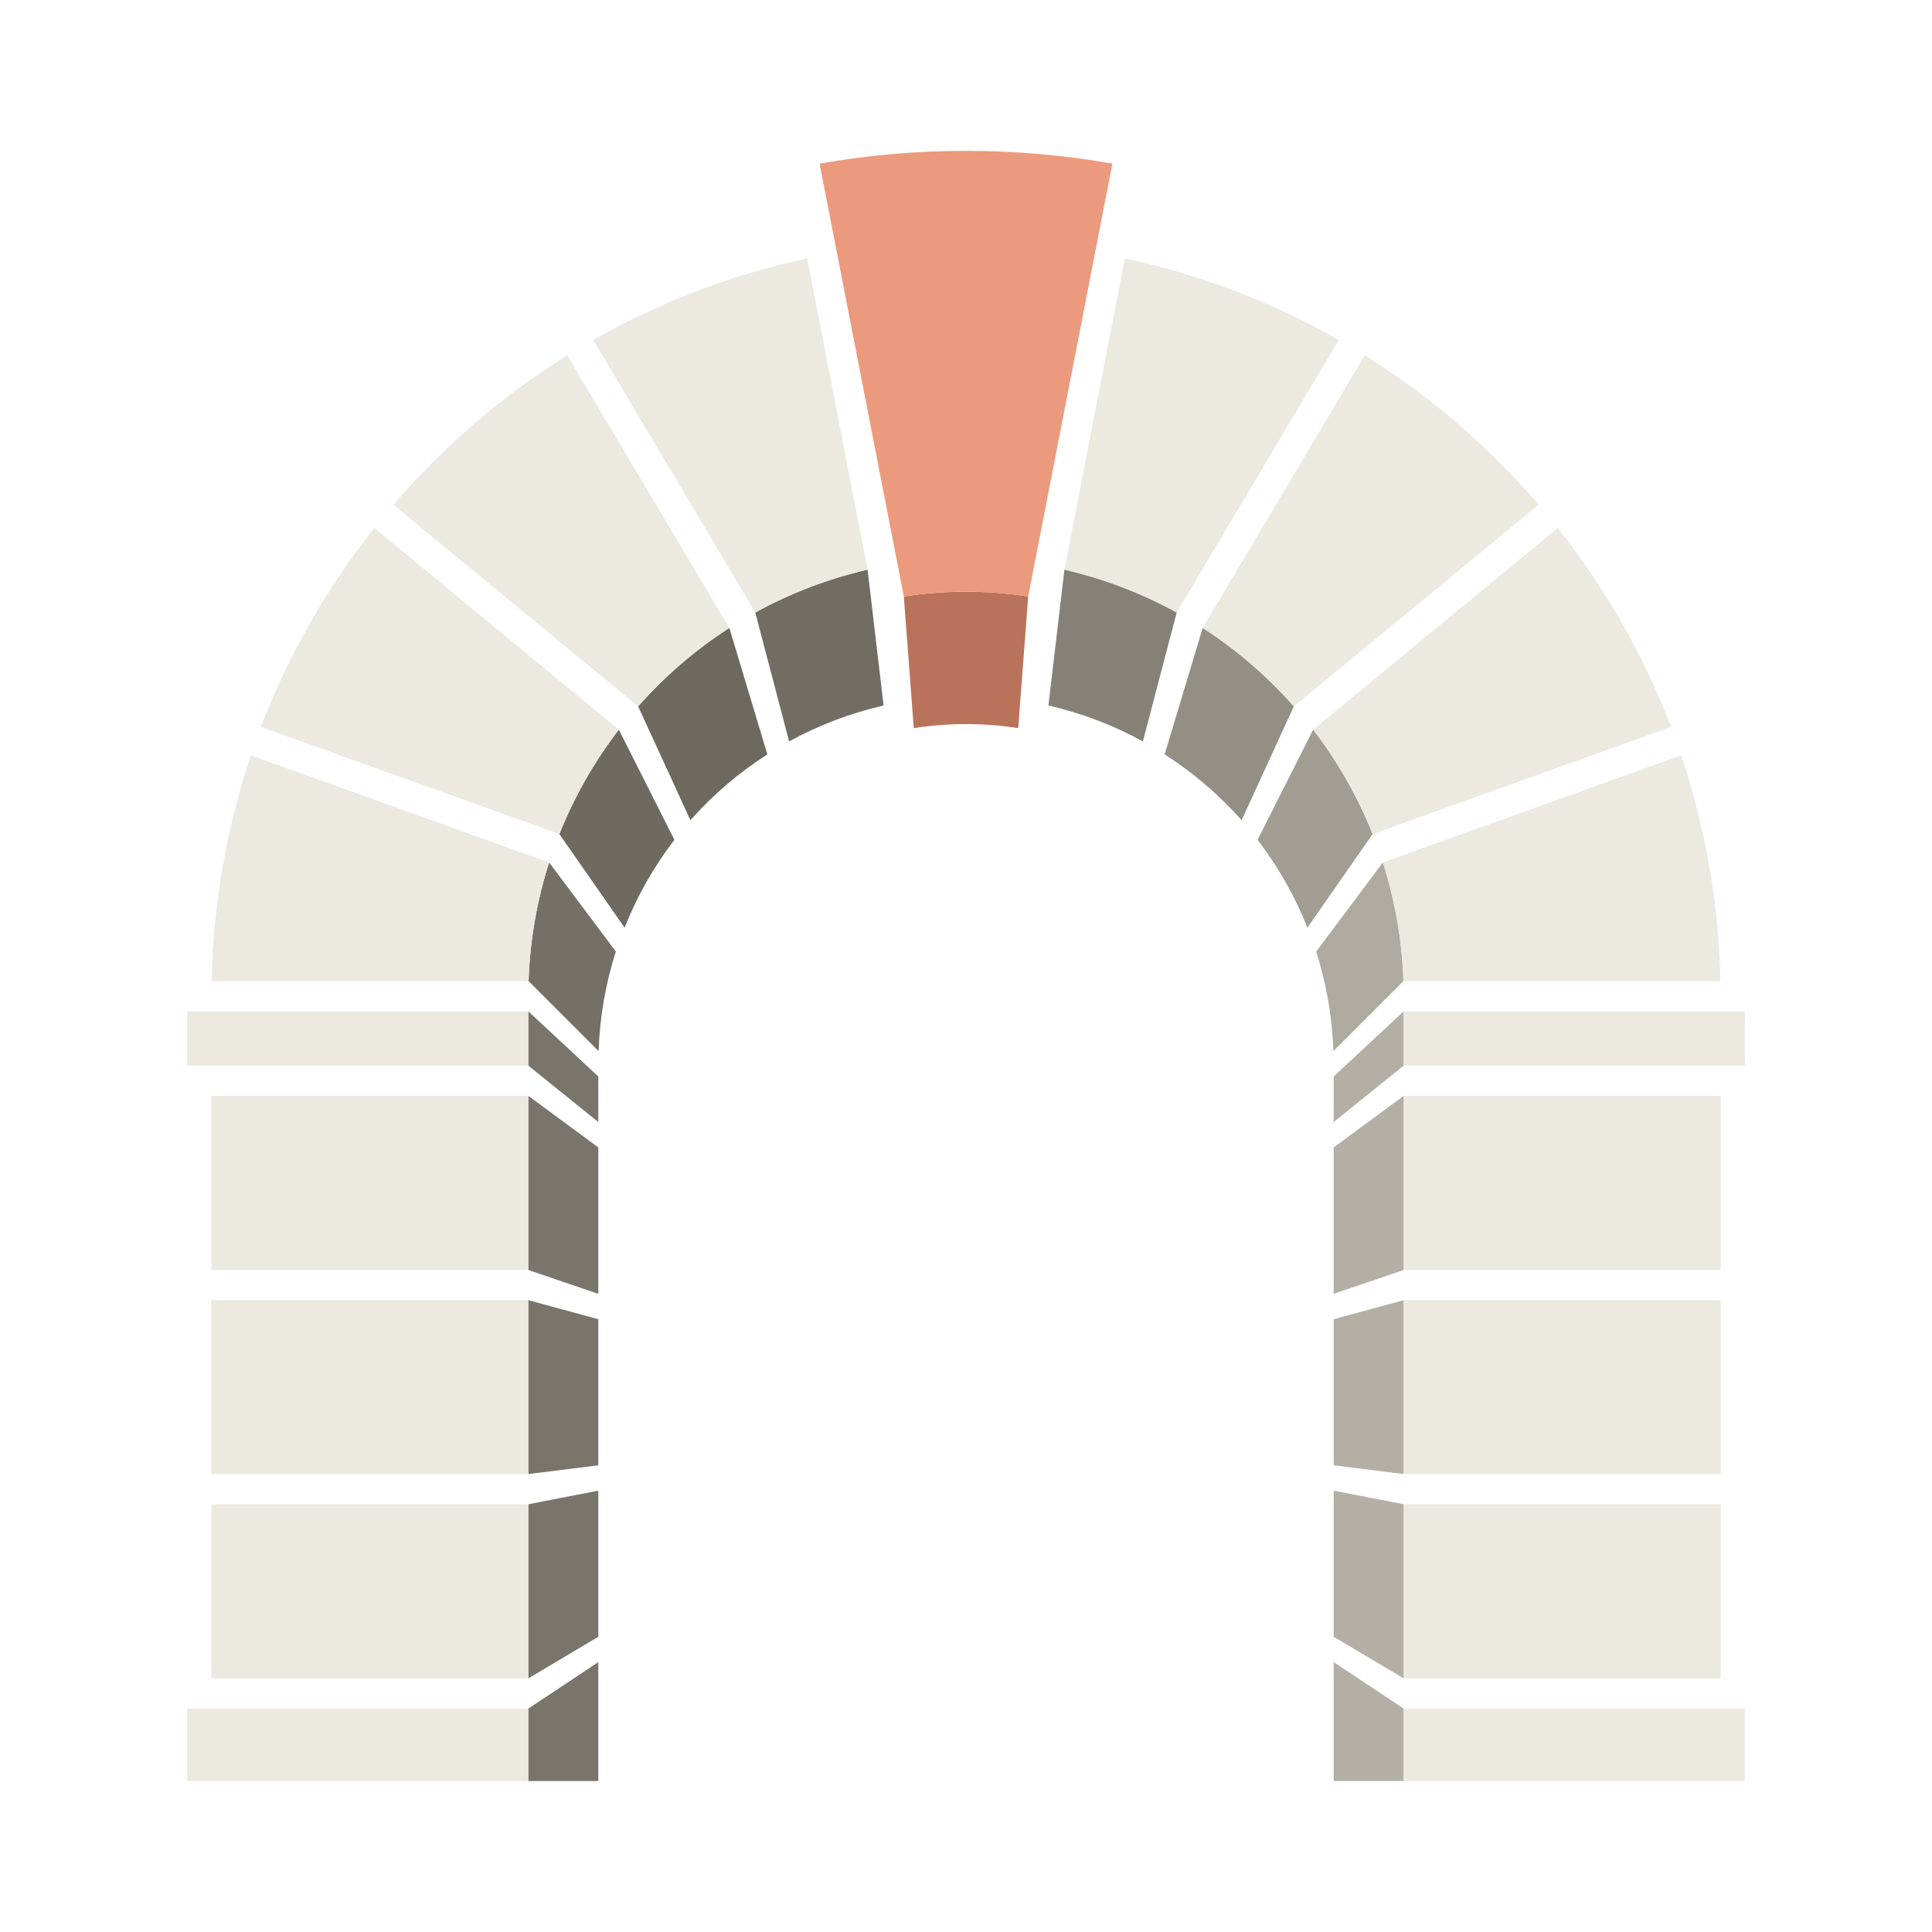
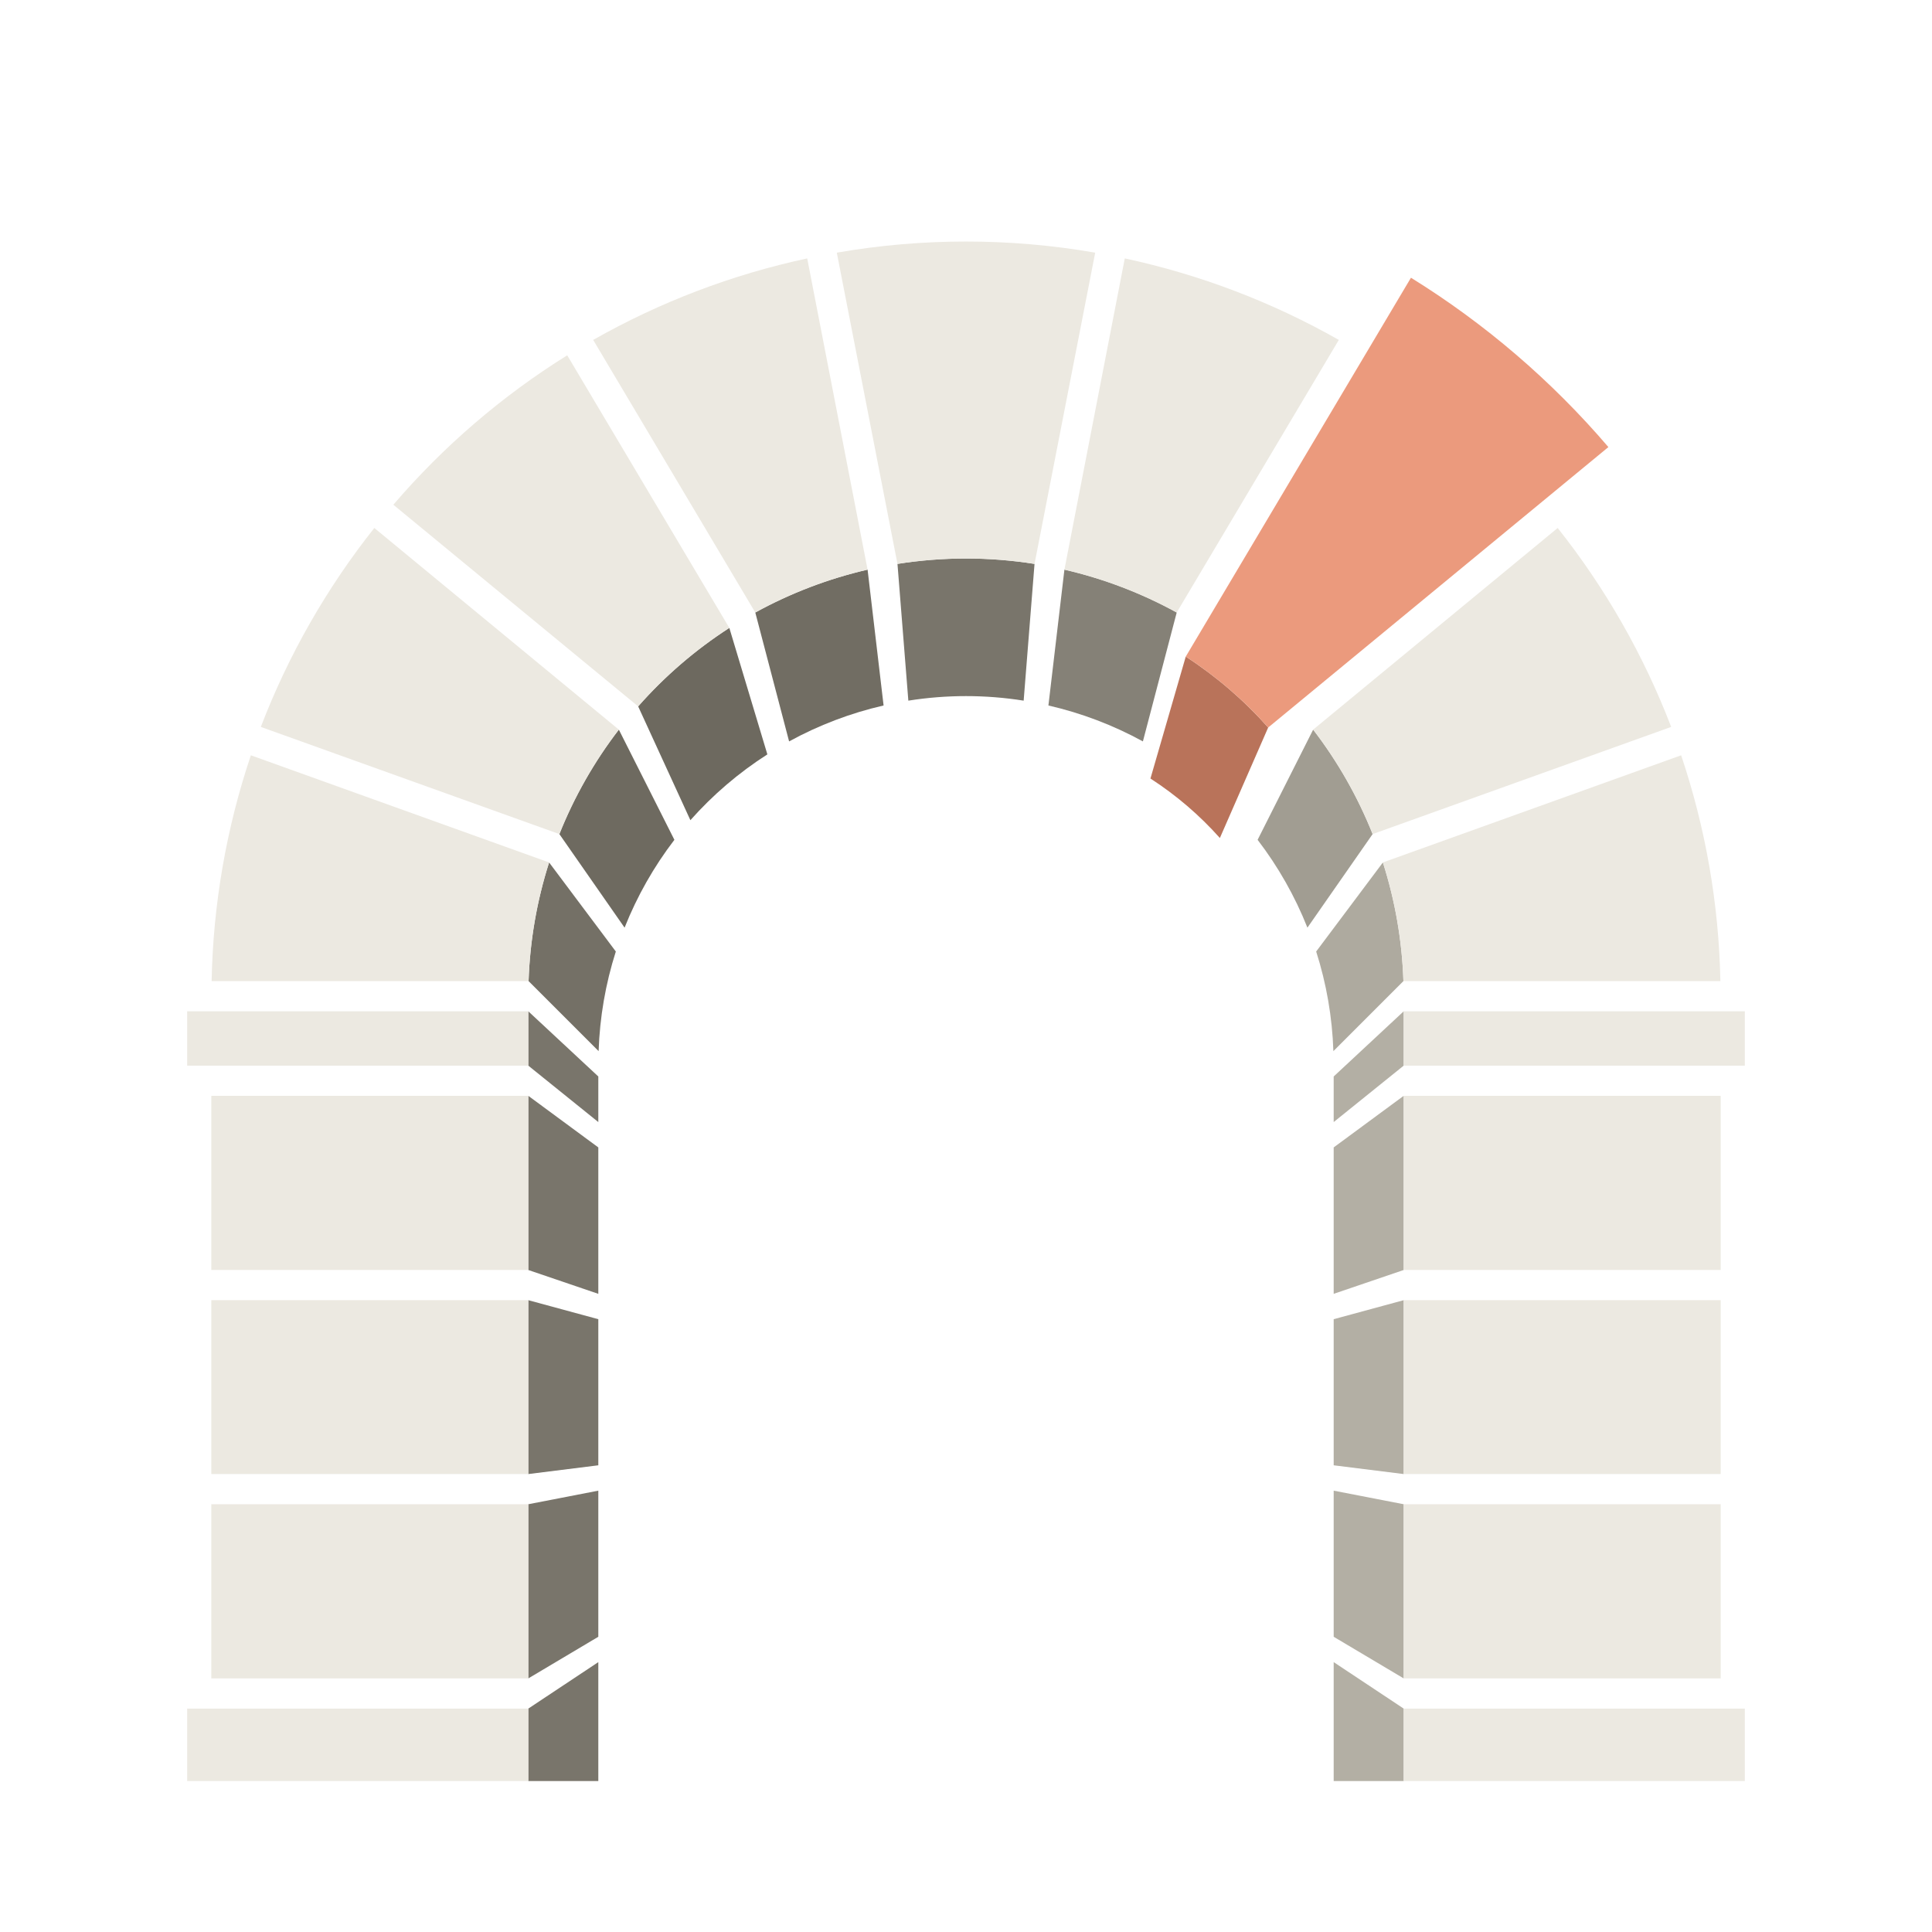
<svg xmlns="http://www.w3.org/2000/svg" viewBox="0 0 64 64" role="img" aria-label="Atrium">
  <path fill="#aeaa9f" d="M46.49 32.5A14.5 14.5 0 0 0 45.81 28.57L43.6 31.52A12.18 12.18 0 0 1 44.17 34.82Z" />
  <path fill="#a19d92" d="M45.47 27.63A14.5 14.5 0 0 0 43.5 24.17L41.66 27.82A12.18 12.18 0 0 1 43.31 30.73Z" />
-   <path fill="#938f84" d="M42.86 23.4A14.5 14.5 0 0 0 39.84 20.8L38.58 24.99A12.18 12.18 0 0 1 41.13 27.17Z" />
+   <path fill="#b9735a" d="M42.01 24.1A13.4 13.4 0 0 0 39.28 21.75L38.11 25.79A11.26 11.26 0 0 1 40.41 27.76Z" />
  <path fill="#858177" d="M38.98 20.29A14.5 14.5 0 0 0 35.26 18.87L34.73 23.37A12.18 12.18 0 0 1 37.86 24.56Z" />
+   <path fill="#79756b" d="M34.27 18.68A14.5 14.5 0 0 0 29.73 18.68L30.09 23.21A12.18 12.18 0 0 1 33.91 23.21Z" />
  <path fill="#716d63" d="M28.74 18.87A14.5 14.5 0 0 0 25.02 20.29L26.14 24.56A12.18 12.18 0 0 1 29.27 23.37Z" />
  <path fill="#6d695f" d="M24.16 20.8A14.5 14.5 0 0 0 21.14 23.4L22.87 27.17A12.18 12.18 0 0 1 25.42 24.99Z" />
  <path fill="#6e6a60" d="M20.5 24.17A14.5 14.5 0 0 0 18.53 27.63L20.69 30.73A12.18 12.18 0 0 1 22.34 27.82Z" />
  <path fill="#747066" d="M18.19 28.57A14.5 14.5 0 0 0 17.51 32.5L19.83 34.82A12.18 12.18 0 0 1 20.4 31.52Z" />
  <path fill="#b3afa4" d="M46.5 33.5L46.5 35.3L44.18 37.17L44.18 35.66ZM46.5 36.3L46.5 42.07L44.18 42.86L44.18 38.01ZM46.5 43.07L46.5 48.83L44.18 48.54L44.18 43.7ZM46.5 49.83L46.5 55.6L44.18 54.22L44.18 49.38ZM46.5 56.6L46.5 59L44.18 59L44.18 55.06Z" />
  <path fill="#79756b" d="M17.5 33.5L17.5 35.3L19.82 37.17L19.82 35.66ZM17.5 36.3L17.5 42.07L19.82 42.86L19.82 38.01ZM17.5 43.07L17.5 48.83L19.82 48.54L19.82 43.7ZM17.5 49.83L17.5 55.6L19.82 54.22L19.82 49.38ZM17.5 56.6L17.5 59L19.82 59L19.82 55.06Z" />
-   <path fill="#b9735a" d="M34.06 19.76A13.4 13.4 0 0 0 29.94 19.76L30.27 24.12A11.26 11.26 0 0 1 33.73 24.12Z" />
-   <path fill="#ece9e1" d="M56.99 32.5A25 25 0 0 0 55.69 25.02L45.81 28.57A14.5 14.5 0 0 1 46.49 32.5ZM55.36 24.08A25 25 0 0 0 51.6 17.49L43.5 24.17A14.5 14.5 0 0 1 45.47 27.63ZM50.97 16.72A25 25 0 0 0 45.21 11.77L39.84 20.8A14.5 14.5 0 0 1 42.86 23.4ZM44.35 11.26A25 25 0 0 0 37.26 8.56L35.26 18.87A14.5 14.5 0 0 1 38.98 20.29ZM26.74 8.56A25 25 0 0 0 19.65 11.26L25.02 20.29A14.5 14.5 0 0 1 28.74 18.87ZM18.79 11.77A25 25 0 0 0 13.03 16.72L21.14 23.4A14.5 14.5 0 0 1 24.16 20.8ZM12.4 17.49A25 25 0 0 0 8.64 24.08L18.53 27.63A14.5 14.5 0 0 1 20.5 24.17ZM8.31 25.02A25 25 0 0 0 7.01 32.5L17.51 32.5A14.5 14.5 0 0 1 18.19 28.57ZM6.2 33.5H17.5V35.3H6.2ZM7 36.3H17.5V42.07H7ZM7 43.07H17.5V48.83H7ZM7 49.83H17.5V55.6H7ZM6.2 56.6H17.5V59H6.2ZM46.5 33.5H57.8V35.3H46.5ZM46.5 36.3H57V42.07H46.5ZM46.5 43.07H57V48.83H46.5ZM46.5 49.83H57V55.6H46.5ZM46.5 56.6H57.8V59H46.5Z" />
-   <path fill="#eb9a7d" d="M36.85 5.42A28 28 0 0 0 27.15 5.42L29.94 19.76A13.4 13.4 0 0 1 34.06 19.76Z" />
+   <path fill="#ece9e1" d="M56.99 32.5A25 25 0 0 0 55.69 25.02L45.81 28.57A14.5 14.5 0 0 1 46.49 32.5ZM55.36 24.08A25 25 0 0 0 51.6 17.49L43.5 24.17A14.5 14.5 0 0 1 45.47 27.63ZM44.35 11.26A25 25 0 0 0 37.26 8.56L35.26 18.87A14.5 14.5 0 0 1 38.98 20.29ZM36.28 8.37A25 25 0 0 0 27.72 8.37L29.73 18.68A14.5 14.5 0 0 1 34.27 18.68ZM26.74 8.56A25 25 0 0 0 19.65 11.26L25.02 20.29A14.5 14.5 0 0 1 28.74 18.87ZM18.79 11.77A25 25 0 0 0 13.03 16.72L21.14 23.4A14.5 14.5 0 0 1 24.16 20.8ZM12.4 17.49A25 25 0 0 0 8.64 24.08L18.53 27.63A14.5 14.5 0 0 1 20.5 24.17ZM8.31 25.02A25 25 0 0 0 7.01 32.5L17.51 32.5A14.5 14.5 0 0 1 18.19 28.57ZM6.2 33.5H17.5V35.3H6.2ZM7 36.3H17.5V42.07H7ZM7 43.07H17.5V48.83H7ZM7 49.83H17.5V55.6H7ZM6.2 56.6H17.5V59H6.2ZM46.5 33.5H57.8V35.3H46.5ZM46.5 36.3H57V42.07H46.5ZM46.5 43.07H57V48.83H46.5ZM46.5 49.83H57V55.6H46.5ZM46.5 56.6H57.8V59H46.5Z" />
+   <path fill="#eb9a7d" d="M53.28 14.81A28 28 0 0 0 46.74 9.2L39.28 21.75A13.4 13.4 0 0 1 42.01 24.1Z" />
</svg>
